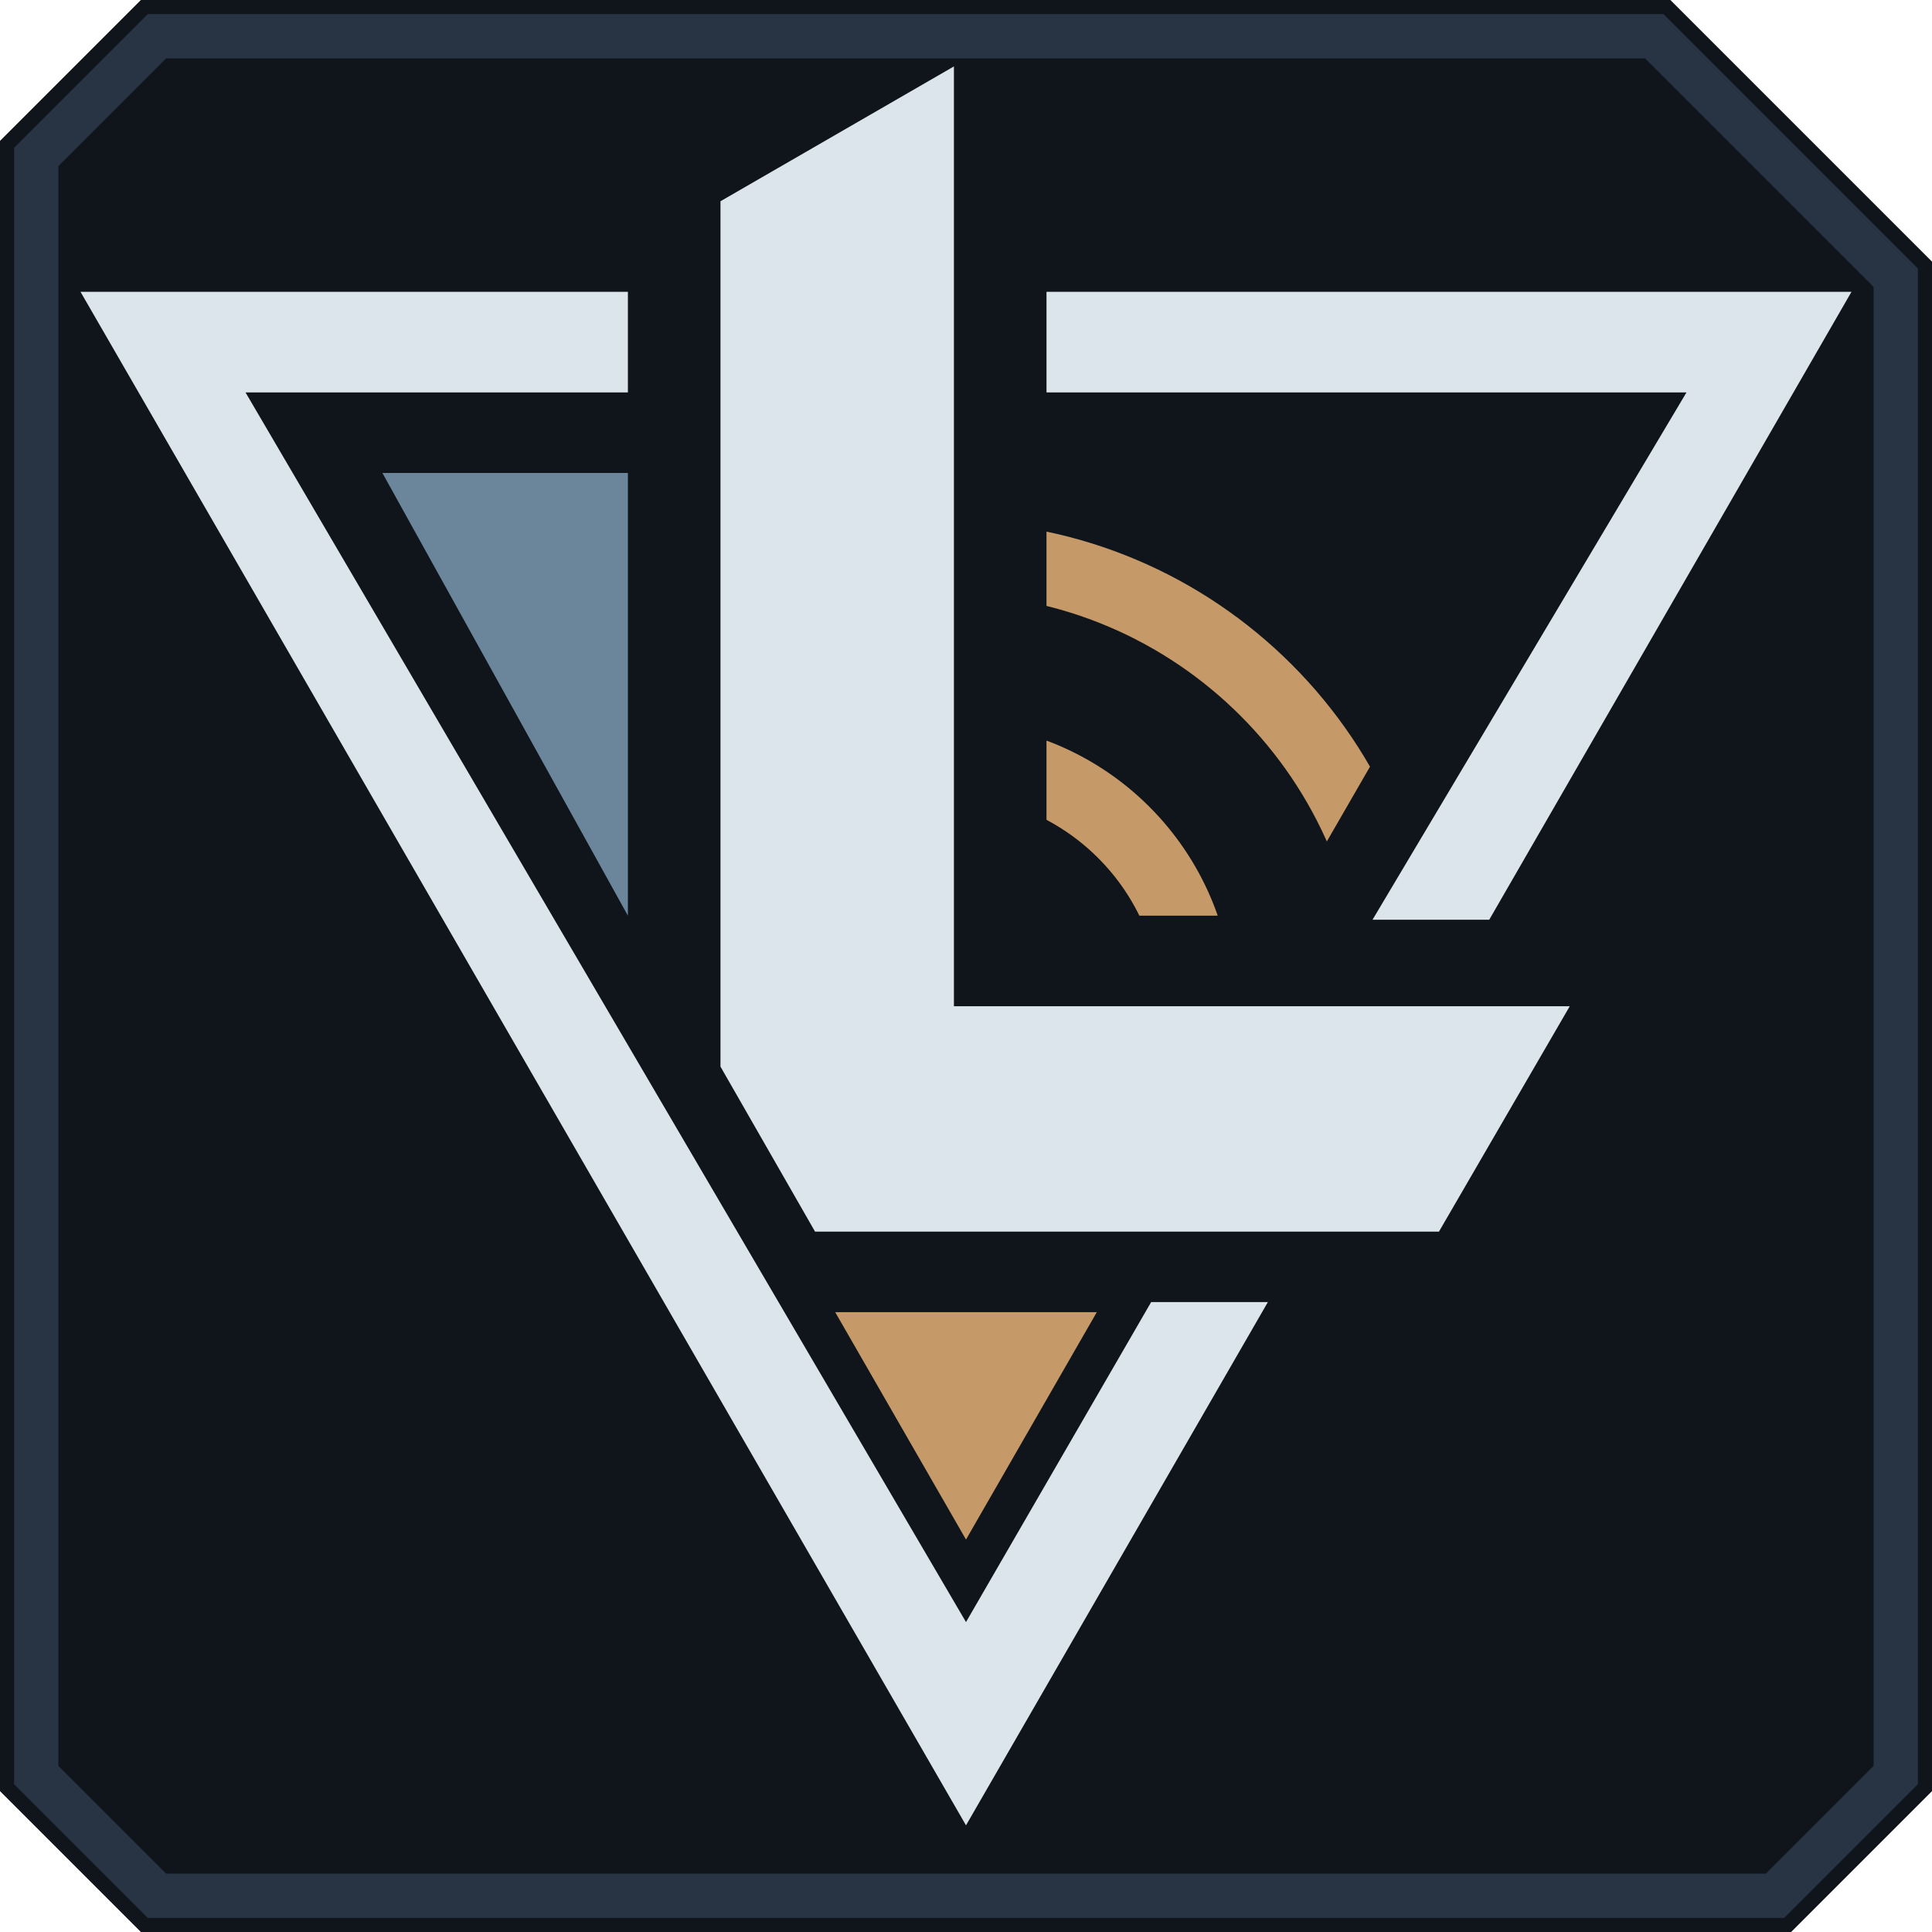
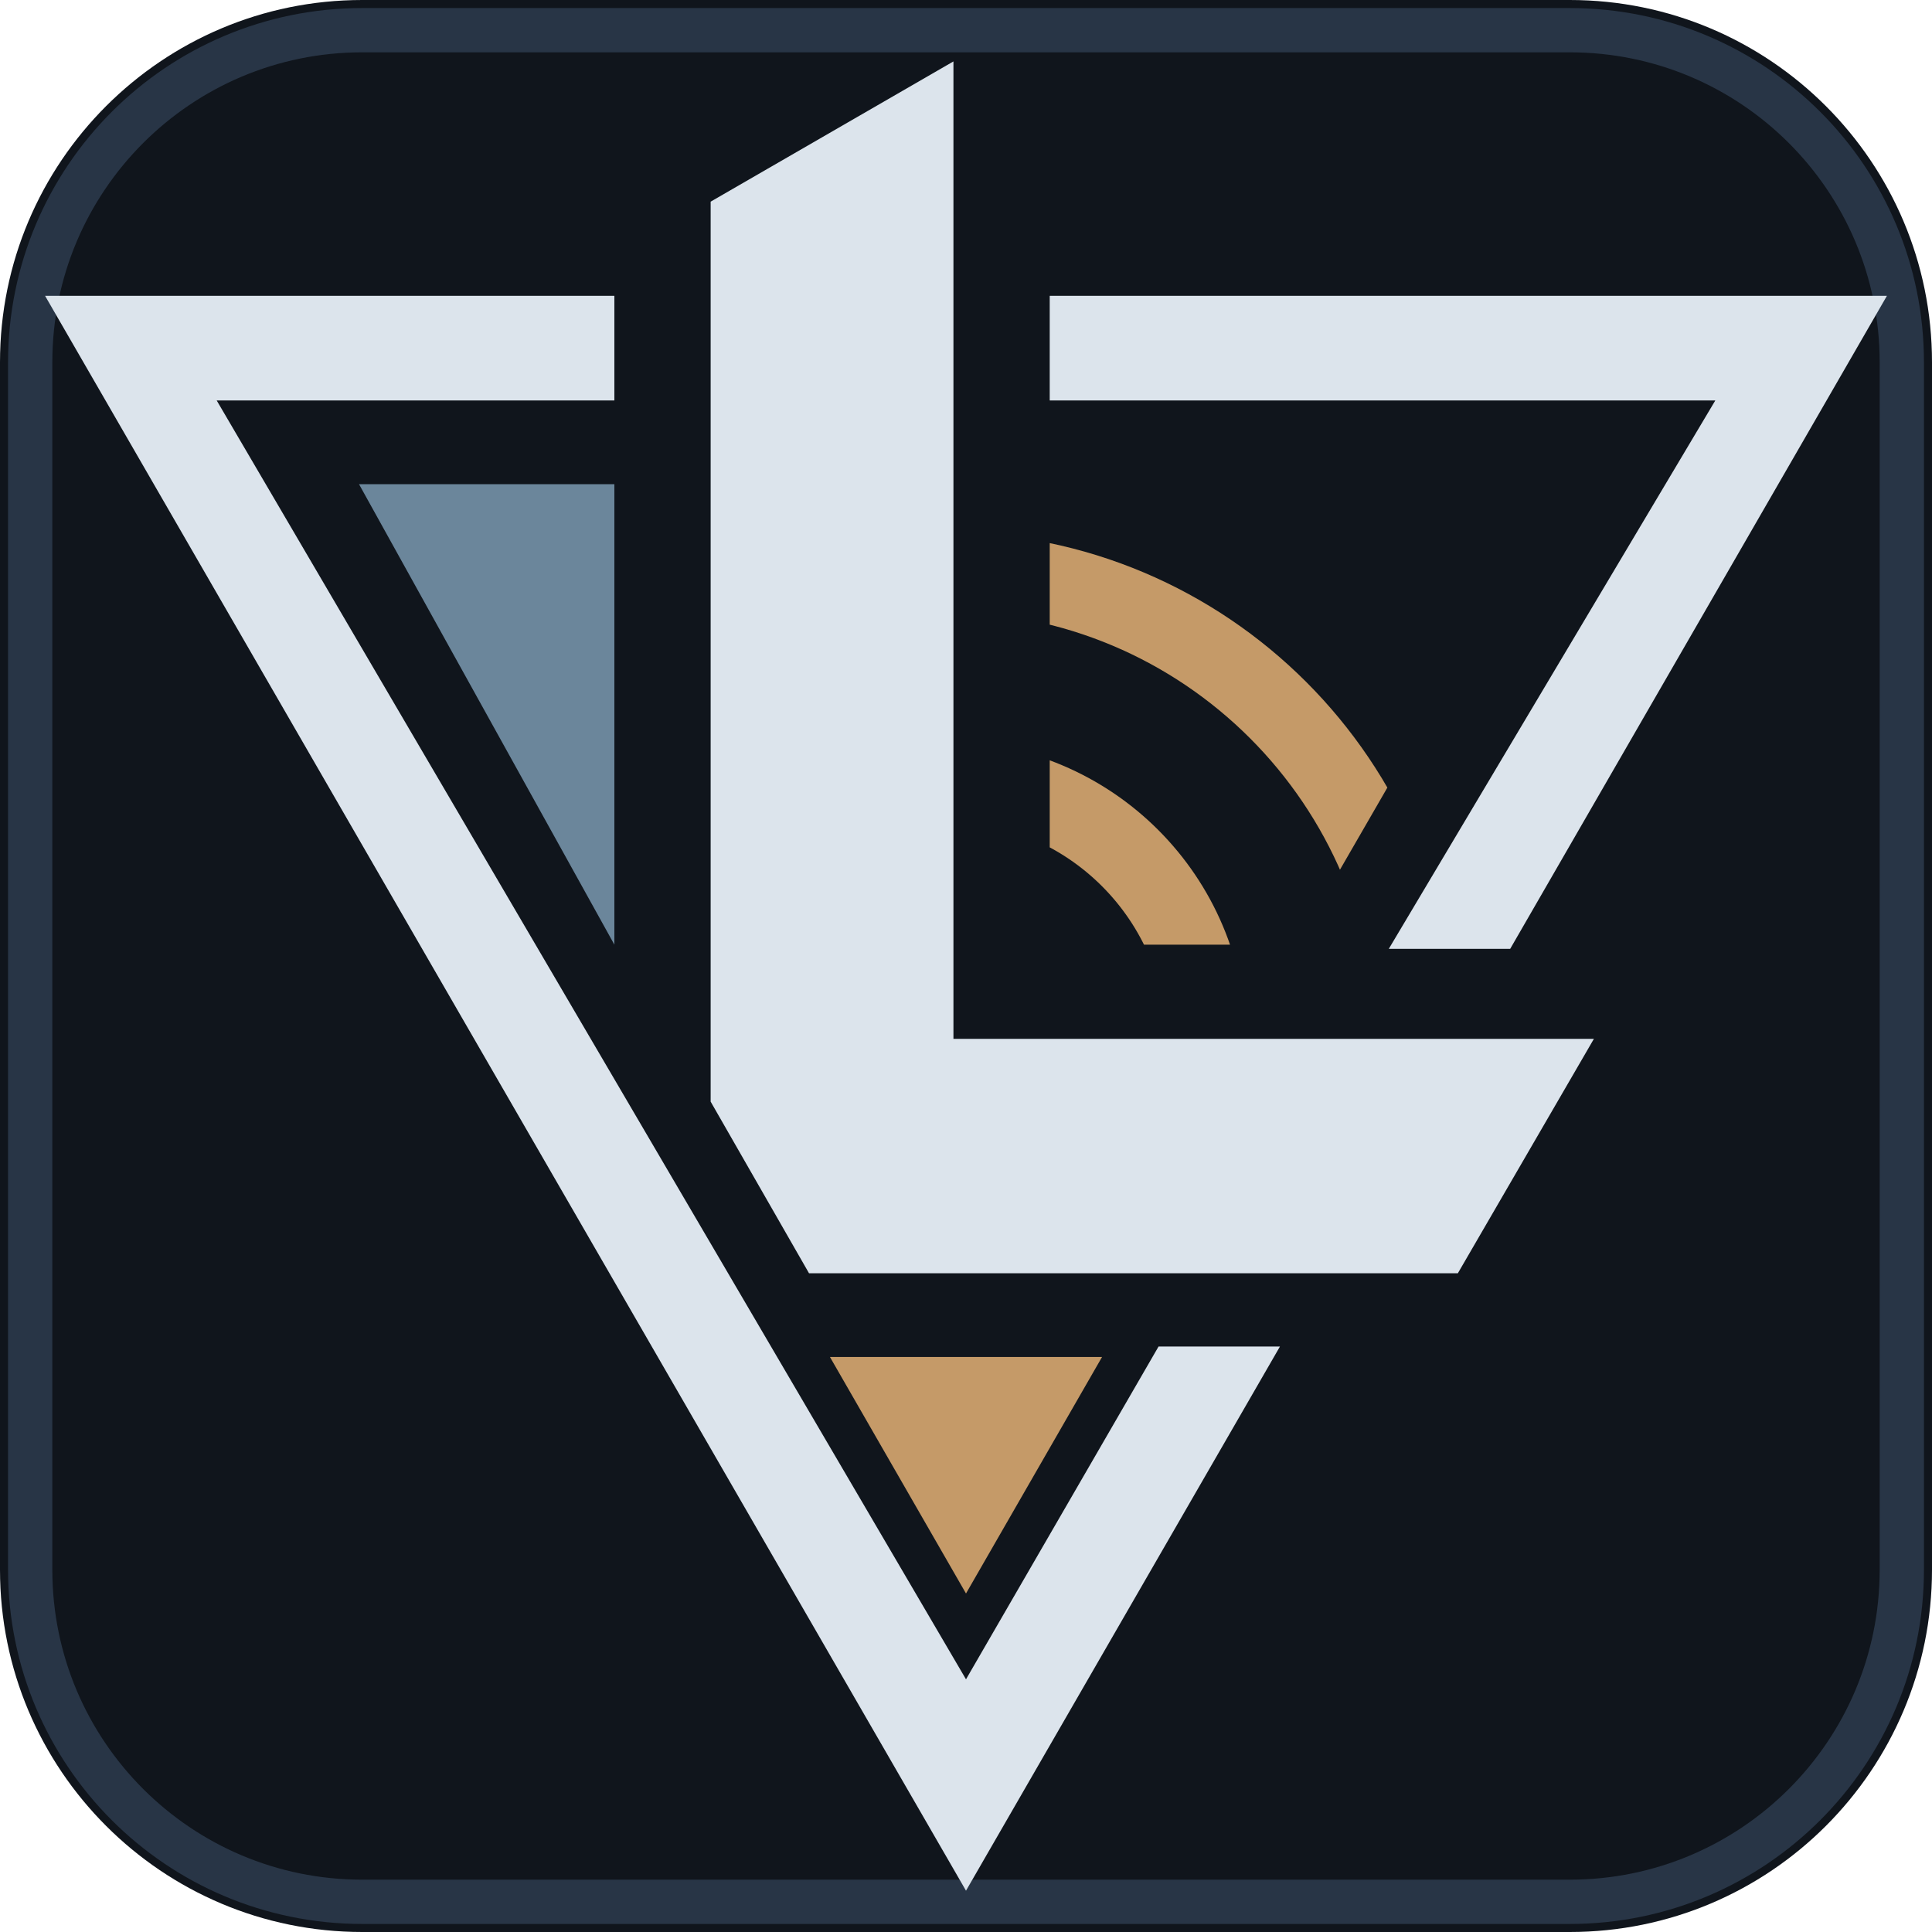
<svg xmlns="http://www.w3.org/2000/svg" viewBox="0 0 96 96">
  <defs>
    <clipPath id="fc">
      <polygon points="52,23.5 76.5,23.5 63.8,45.5 52,45.5" />
    </clipPath>
  </defs>
-   <path d="M0 7 7 0h76l13 13v76l-7 7H7l-7-7Z" fill="#10151c" />
-   <path d="M1.8 7.8 7.8 1.8h74.4l12 12v74.4l-6 6H7.8l-6-6Z" fill="none" stroke="#283444" stroke-width="2.2" />
-   <path d="M31.2 14.5H4L48 90.7l15-26h-5.8L48 80.6 12.2 19.5h19Z" fill="#dce4ec" />
-   <path d="M52 14.5h40l-18 31.2h-5.8l15.6-26.2H52Z" fill="#dce4ec" />
-   <polygon points="19,23.5 31.2,23.5 31.2,45.5" fill="#6b869b" />
-   <g clip-path="url(#fc)" fill="none" stroke="#c59a68" stroke-width="3.6">
-     <circle cx="47" cy="50.2" r="12.5" />
-     <circle cx="47" cy="50.2" r="22.5" />
+   <rect width="96" height="96" rx="18" fill="#10151c" />
+   <rect x="1.5" y="1.5" width="93" height="93" rx="16.5" fill="none" stroke="#283546" stroke-width="2.2" />
+   <g transform="translate(48 48.5) scale(1.04) translate(-48 -47)">
+     <path d="M31.2 14.5H4L48 90.7l15-26h-5.8L48 80.6 12.2 19.5h19Z" fill="#dce4ec" />
+     <path d="M52 14.5h40l-18 31.2h-5.8l15.6-26.2H52Z" fill="#dce4ec" />
+     <polygon points="19,23.5 31.2,23.5 31.2,45.5" fill="#6b869b" />
+     <g clip-path="url(#fc)" fill="none" stroke="#c59a68" stroke-width="3.8">
+       <circle cx="47" cy="50.2" r="12.5" />
+       <circle cx="47" cy="50.2" r="22.5" />
+     </g>
+     <polygon points="41.5,65.2 54.5,65.2 48,76.5" fill="#c59a68" />
+     <path d="M35.8 10 47.4 3.3V50H78l-6.5 11.2h-31L35.8 53Z" fill="#dce4ec" />
  </g>
-   <polygon points="41.5,65.2 54.5,65.2 48,76.5" fill="#c59a68" />
-   <path d="M35.8 10 47.4 3.3V50H78l-6.5 11.2h-31L35.8 53Z" fill="#dce4ec" />
</svg>
